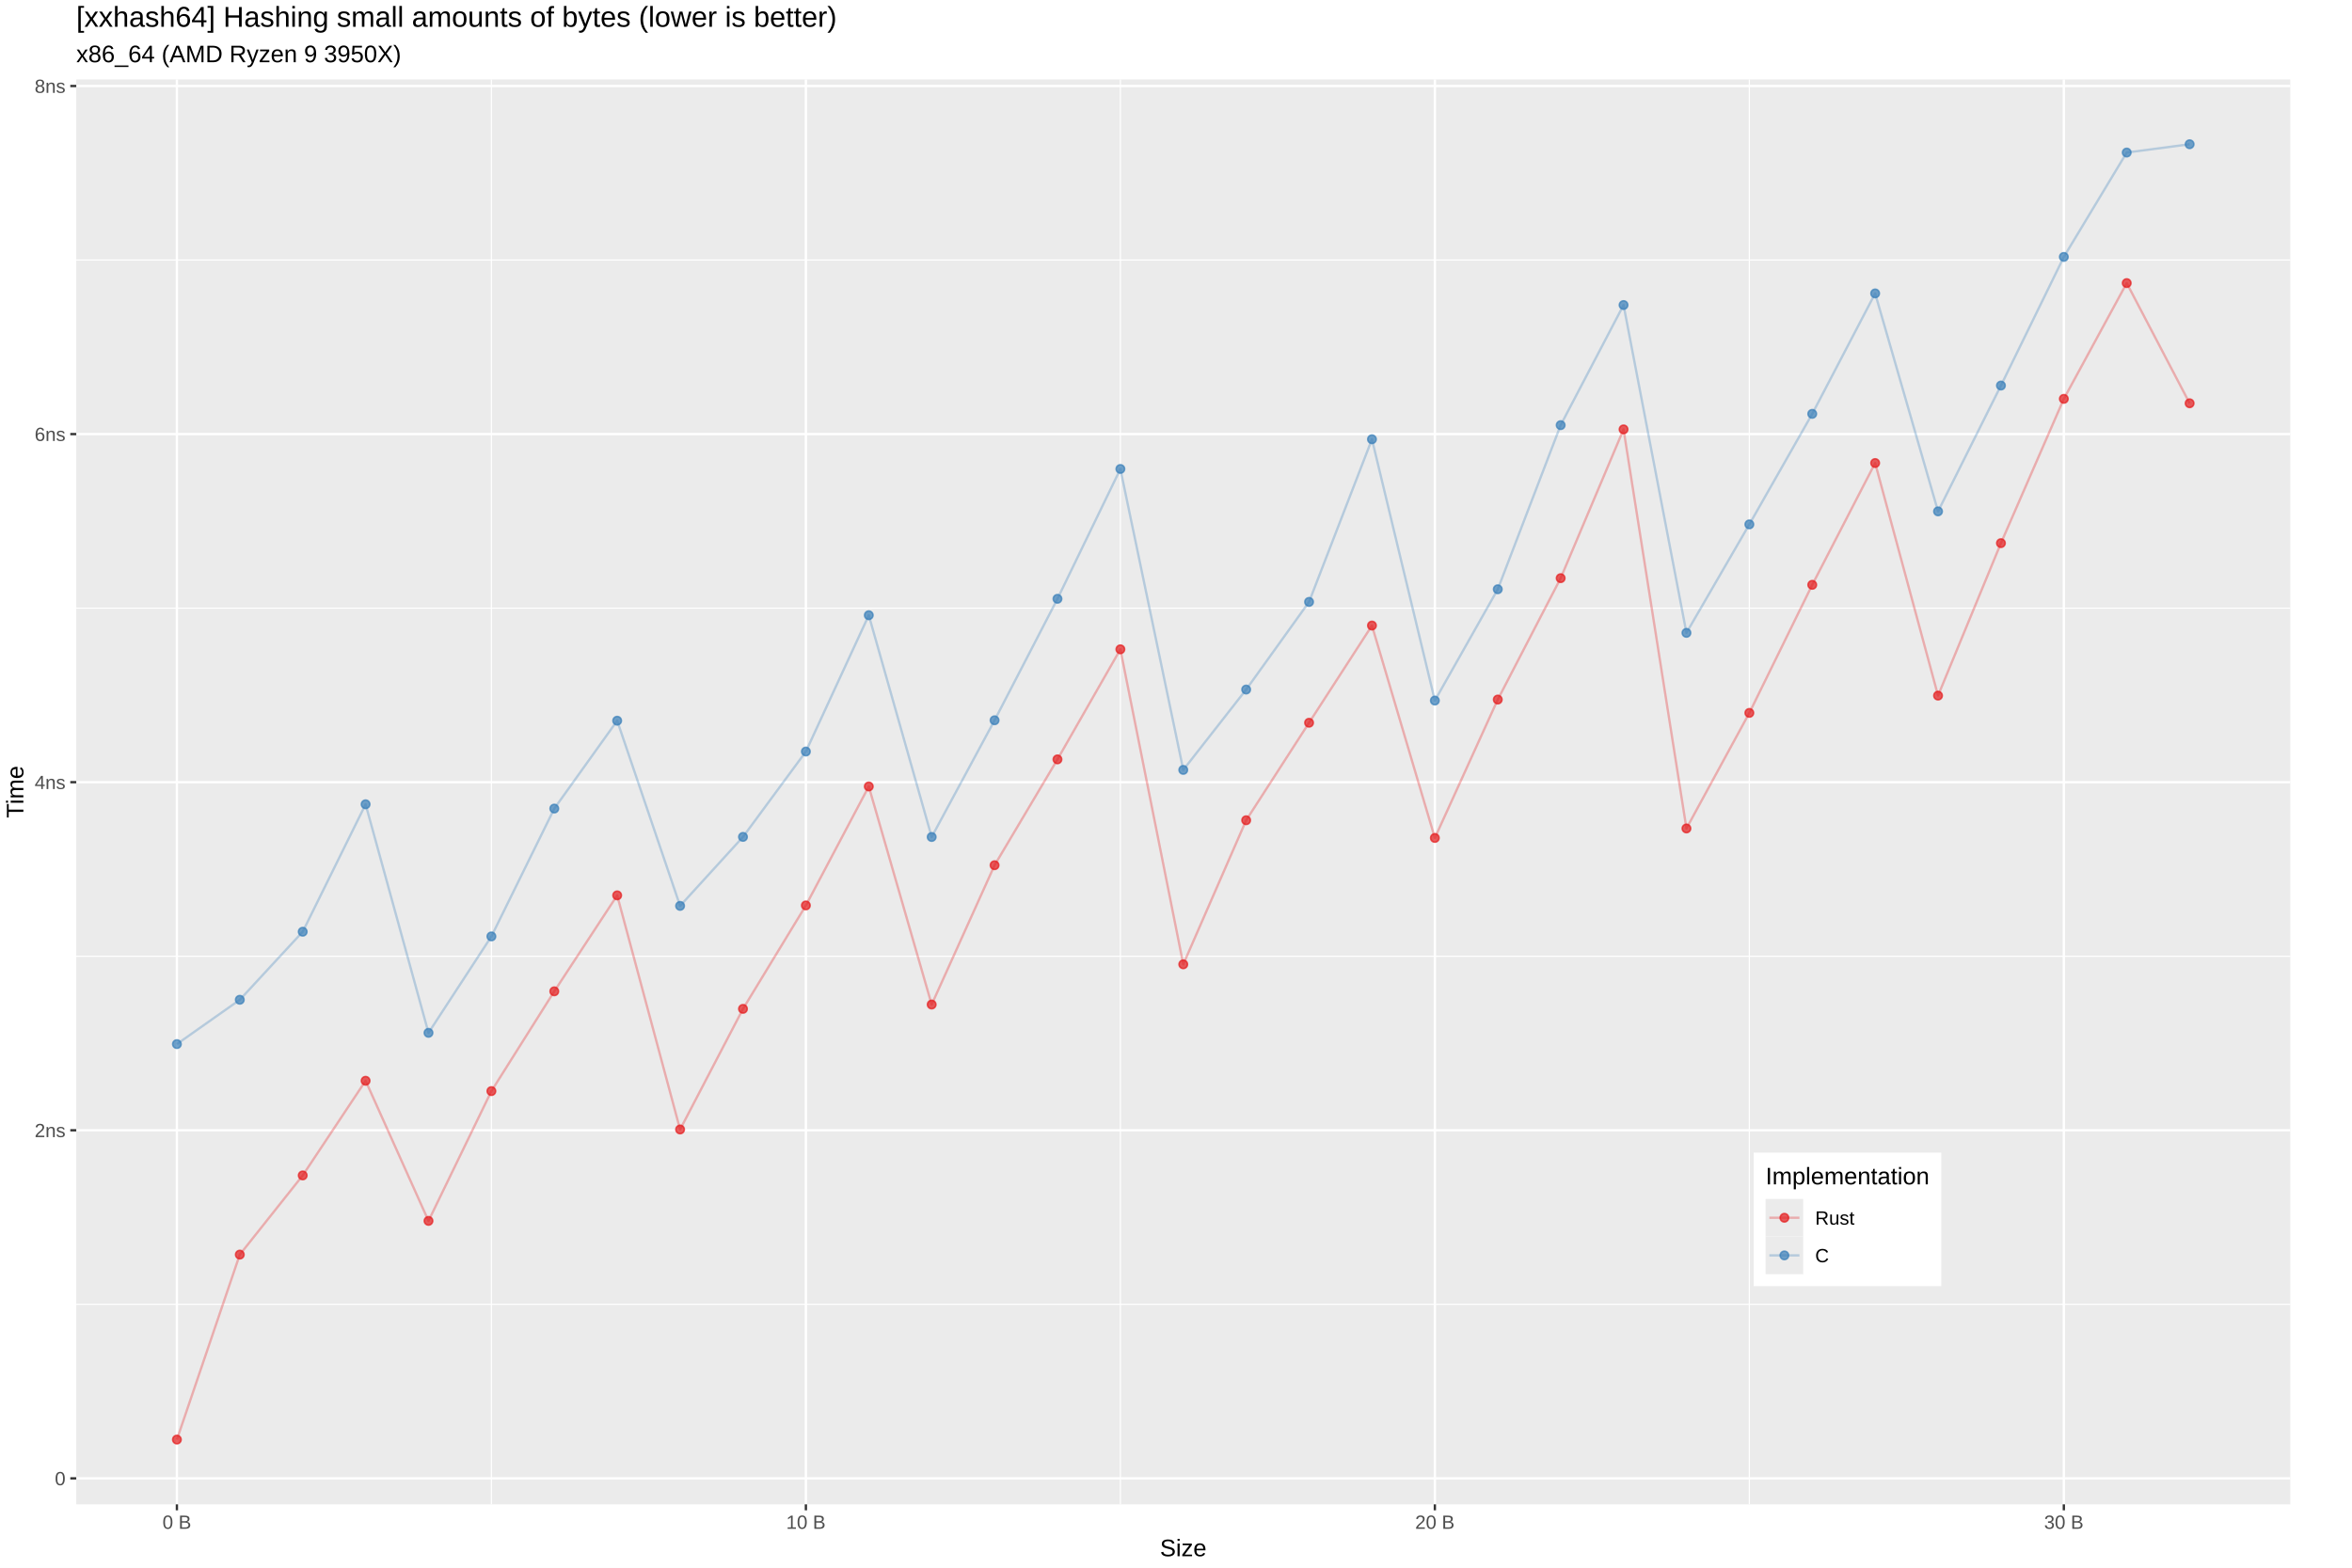
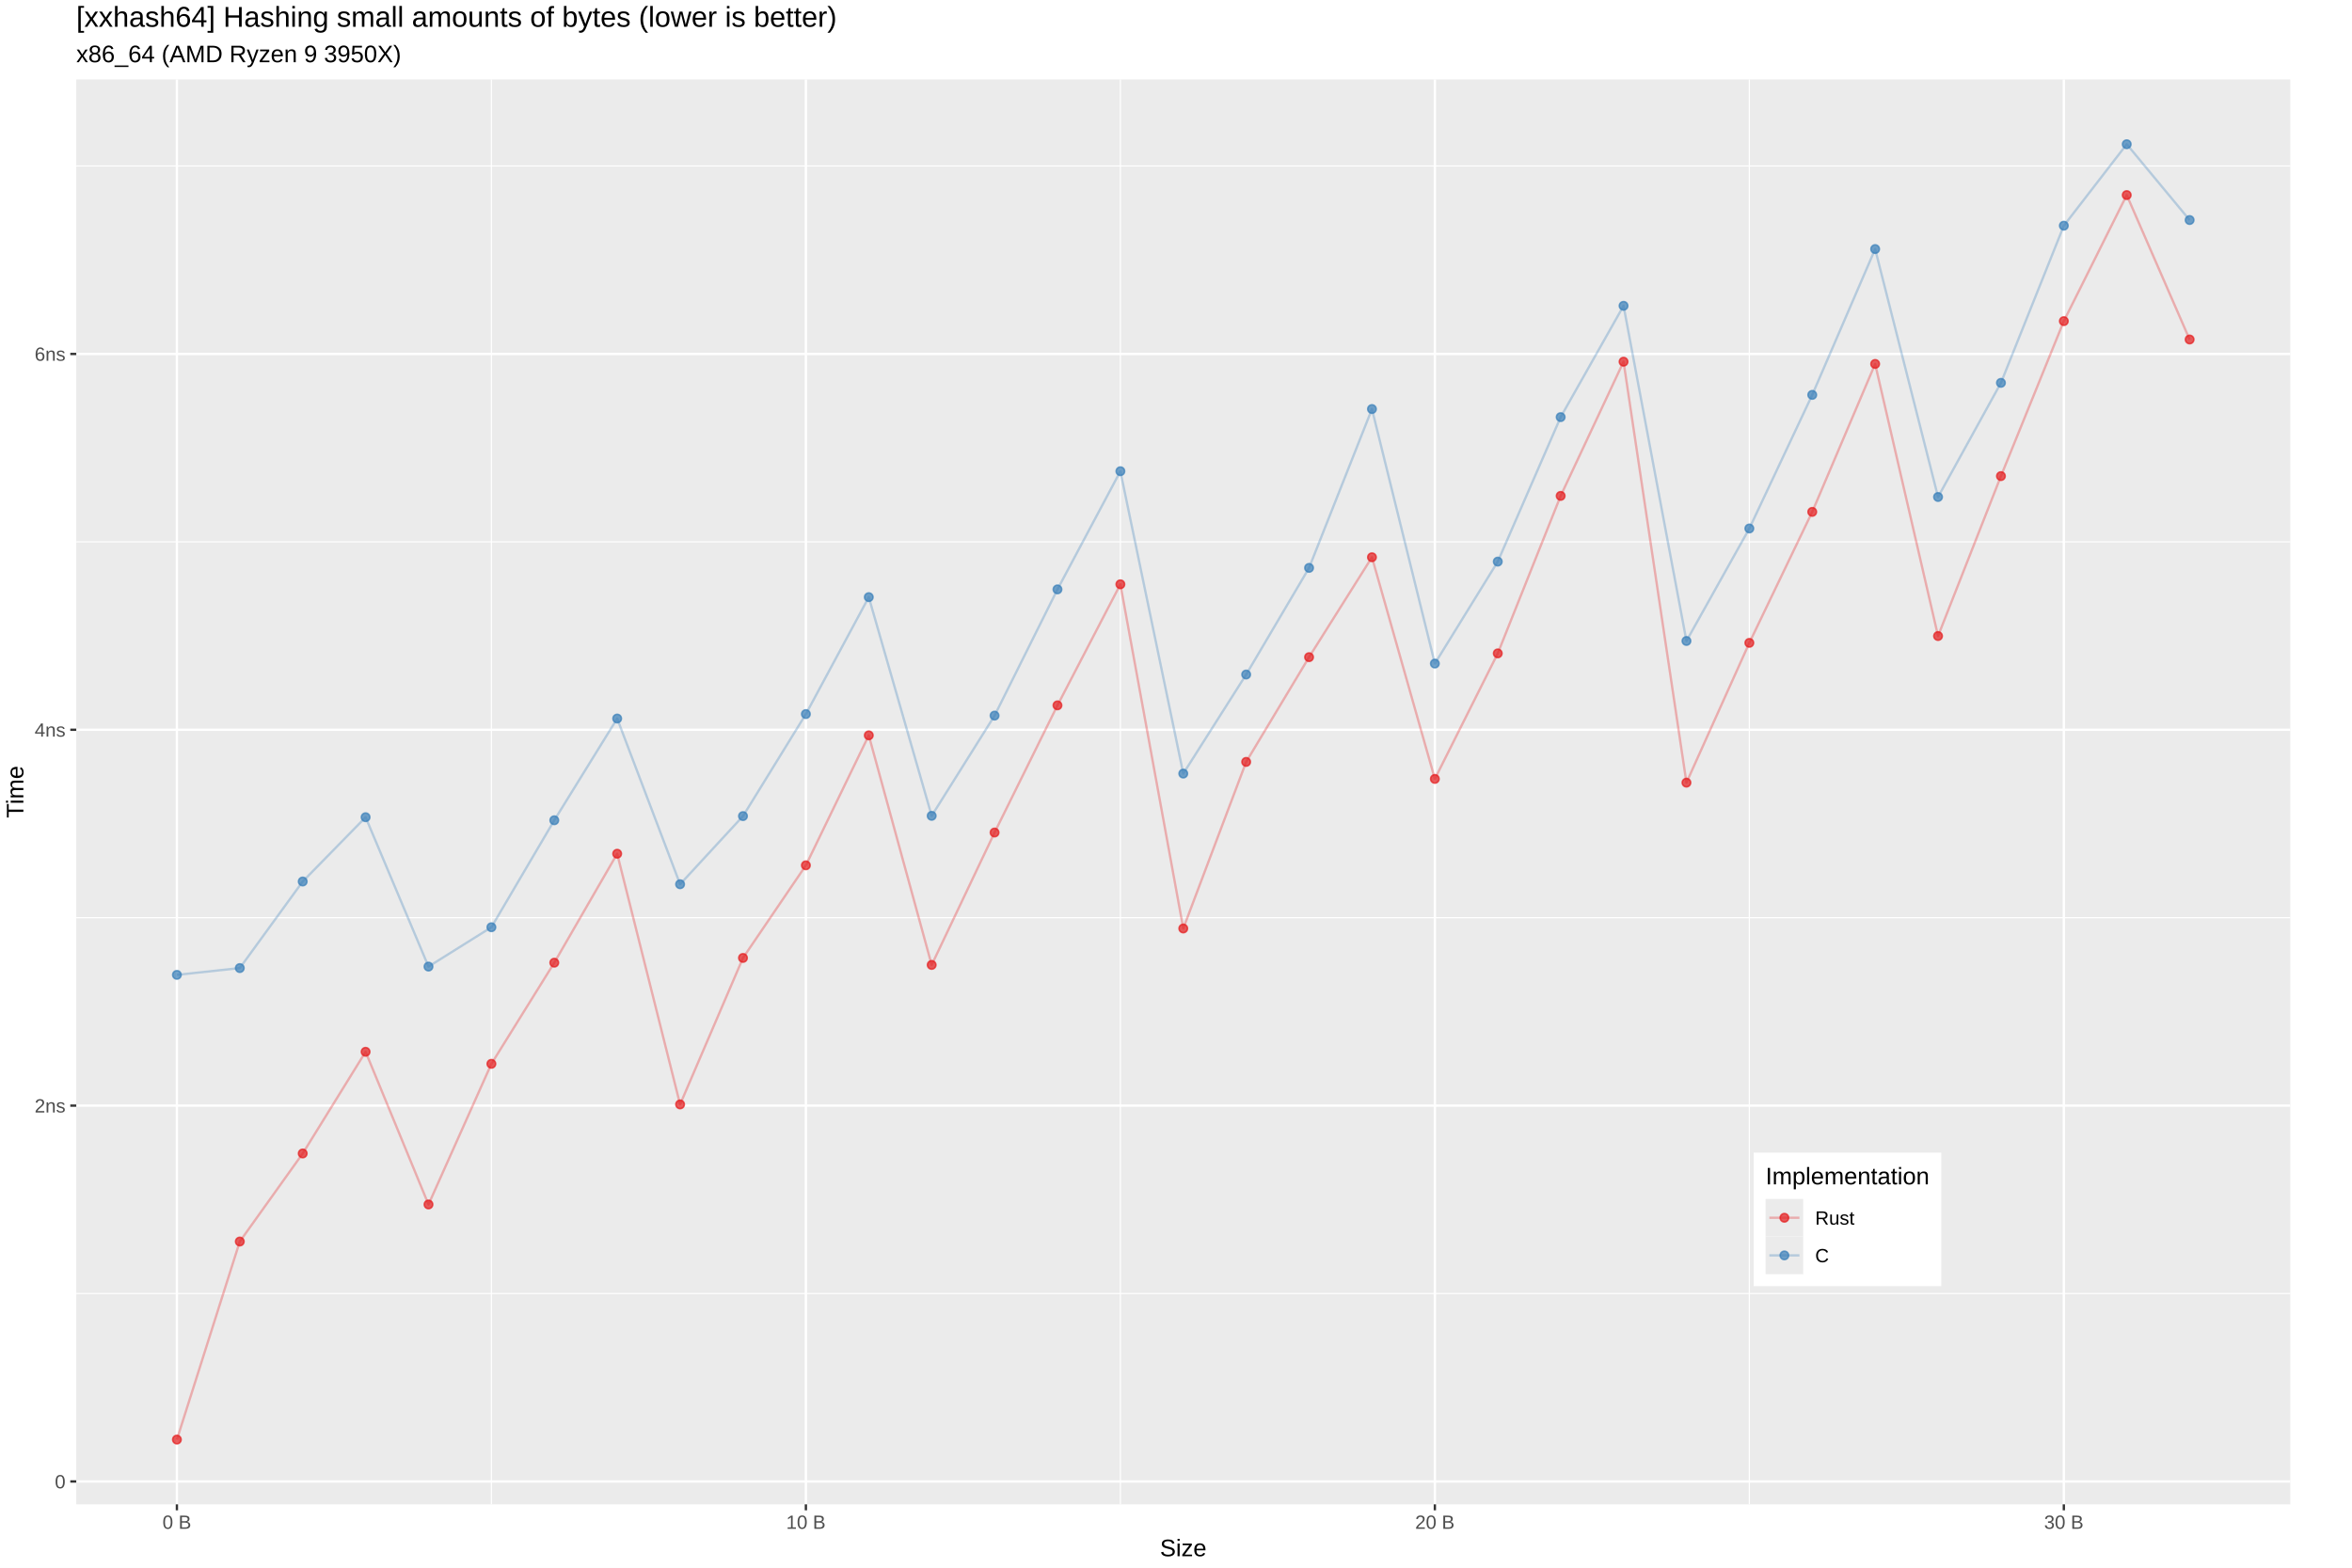
<svg xmlns="http://www.w3.org/2000/svg" width="1440" height="960" class="svglite" viewBox="0 0 1080 720">
  <defs>
    <style>
      .svglite line,.svglite polyline,.svglite polygon,.svglite path,.svglite circle{fill:none;stroke:#000000;stroke-linecap:round;stroke-linejoin:round;stroke-miterlimit:10.00}.svglite text{white-space:pre}
    </style>
  </defs>
  <rect width="100%" height="100%" style="stroke-linecap:round;stroke-linejoin:round;stroke-miterlimit:10.00;stroke:none;fill:#FFFFFF" />
  <defs>
    <clipPath id="cpMC4wMHwxMDgwLjAwfDAuMDB8NzIwLjAw">
      <path d="M0 0h1080v720H0z" />
    </clipPath>
  </defs>
  <g clip-path="url(#cpMC4wMHwxMDgwLjAwfDAuMDB8NzIwLjAw)">
    <path d="M0 0h1080v720H0z" style="stroke-width:1.07;stroke:#FFFFFF;fill:#FFFFFF" />
  </g>
  <defs>
    <clipPath id="cpMzUuMDJ8MTA1MS42NXwzNi41MHw2OTAuOTE=">
      <path d="M35.02 36.5h1016.63v654.42H35.02z" />
    </clipPath>
  </defs>
  <g clip-path="url(#cpMzUuMDJ8MTA1MS42NXwzNi41MHw2OTAuOTE=)">
    <path d="M35.02 36.5h1016.63v654.42H35.02z" style="stroke-width:1.07;stroke:none;fill:#EBEBEB" />
-     <path d="M35.02 599.04h1016.63M35.02 439.18h1016.63M35.02 279.31h1016.63M35.02 119.44h1016.63M225.64 690.91V36.5m288.82 654.41V36.5m288.81 654.41V36.5" style="stroke-width:0.53;stroke:#FFFFFF;stroke-linecap:butt" />
-     <path d="M35.02 678.98h1016.63M35.02 519.11h1016.63M35.02 359.24h1016.63M35.02 199.37h1016.63M35.02 39.5h1016.63M81.23 690.91V36.5m288.82 654.41V36.5m288.81 654.41V36.5m288.82 654.41V36.5" style="stroke-width:1.07;stroke:#FFFFFF;stroke-linecap:butt" />
-     <circle cx="81.23" cy="479.53" r="1.95" style="stroke-width:0.71;stroke:#377EB8;stroke-opacity:0.70;fill:#377EB8;fill-opacity:0.70" />
+     <path d="M35.02 594.09h1016.63M35.02 421.47h1016.63M35.02 248.86h1016.63M35.02 76.24h1016.63M225.64 690.91V36.5m288.82 654.41V36.5m288.81 654.41V36.5" style="stroke-width:0.53;stroke:#FFFFFF;stroke-linecap:butt" />
+     <path d="M35.02 680.4h1016.63M35.02 507.78h1016.63M35.02 335.16h1016.63M35.02 162.55h1016.63M81.23 690.91V36.5m288.82 654.41V36.5m288.81 654.41V36.5m288.82 654.41V36.5" style="stroke-width:1.07;stroke:#FFFFFF;stroke-linecap:butt" />
+     <circle cx="81.23" cy="447.73" r="1.95" style="stroke-width:0.71;stroke:#377EB8;stroke-opacity:0.70;fill:#377EB8;fill-opacity:0.70" />
    <circle cx="81.23" cy="661.16" r="1.95" style="stroke-width:0.71;stroke:#E41A1C;stroke-opacity:0.70;fill:#E41A1C;fill-opacity:0.70" />
-     <circle cx="110.11" cy="459.17" r="1.95" style="stroke-width:0.71;stroke:#377EB8;stroke-opacity:0.70;fill:#377EB8;fill-opacity:0.70" />
-     <circle cx="110.11" cy="576.21" r="1.95" style="stroke-width:0.71;stroke:#E41A1C;stroke-opacity:0.70;fill:#E41A1C;fill-opacity:0.70" />
-     <circle cx="139" cy="427.92" r="1.95" style="stroke-width:0.71;stroke:#377EB8;stroke-opacity:0.70;fill:#377EB8;fill-opacity:0.70" />
-     <circle cx="139" cy="539.84" r="1.95" style="stroke-width:0.71;stroke:#E41A1C;stroke-opacity:0.70;fill:#E41A1C;fill-opacity:0.70" />
-     <circle cx="167.88" cy="369.39" r="1.95" style="stroke-width:0.71;stroke:#377EB8;stroke-opacity:0.70;fill:#377EB8;fill-opacity:0.70" />
-     <circle cx="167.88" cy="496.37" r="1.95" style="stroke-width:0.71;stroke:#E41A1C;stroke-opacity:0.70;fill:#E41A1C;fill-opacity:0.70" />
-     <circle cx="196.76" cy="474.35" r="1.95" style="stroke-width:0.71;stroke:#377EB8;stroke-opacity:0.70;fill:#377EB8;fill-opacity:0.70" />
-     <circle cx="196.76" cy="560.72" r="1.95" style="stroke-width:0.71;stroke:#E41A1C;stroke-opacity:0.70;fill:#E41A1C;fill-opacity:0.70" />
-     <circle cx="225.64" cy="430.07" r="1.95" style="stroke-width:0.71;stroke:#377EB8;stroke-opacity:0.70;fill:#377EB8;fill-opacity:0.70" />
-     <circle cx="225.64" cy="501.12" r="1.95" style="stroke-width:0.71;stroke:#E41A1C;stroke-opacity:0.70;fill:#E41A1C;fill-opacity:0.70" />
-     <circle cx="254.52" cy="371.36" r="1.95" style="stroke-width:0.71;stroke:#377EB8;stroke-opacity:0.70;fill:#377EB8;fill-opacity:0.70" />
-     <circle cx="254.52" cy="455.29" r="1.95" style="stroke-width:0.71;stroke:#E41A1C;stroke-opacity:0.70;fill:#E41A1C;fill-opacity:0.70" />
-     <circle cx="283.4" cy="331" r="1.95" style="stroke-width:0.71;stroke:#377EB8;stroke-opacity:0.70;fill:#377EB8;fill-opacity:0.70" />
-     <circle cx="283.4" cy="411.22" r="1.95" style="stroke-width:0.71;stroke:#E41A1C;stroke-opacity:0.70;fill:#E41A1C;fill-opacity:0.70" />
-     <circle cx="312.29" cy="416.05" r="1.95" style="stroke-width:0.71;stroke:#377EB8;stroke-opacity:0.70;fill:#377EB8;fill-opacity:0.70" />
-     <circle cx="312.29" cy="518.74" r="1.95" style="stroke-width:0.71;stroke:#E41A1C;stroke-opacity:0.70;fill:#E41A1C;fill-opacity:0.70" />
-     <circle cx="341.17" cy="384.37" r="1.95" style="stroke-width:0.71;stroke:#377EB8;stroke-opacity:0.70;fill:#377EB8;fill-opacity:0.70" />
-     <circle cx="341.17" cy="463.35" r="1.95" style="stroke-width:0.71;stroke:#E41A1C;stroke-opacity:0.70;fill:#E41A1C;fill-opacity:0.70" />
-     <circle cx="370.05" cy="345.16" r="1.95" style="stroke-width:0.71;stroke:#377EB8;stroke-opacity:0.70;fill:#377EB8;fill-opacity:0.70" />
-     <circle cx="370.05" cy="415.84" r="1.95" style="stroke-width:0.71;stroke:#E41A1C;stroke-opacity:0.70;fill:#E41A1C;fill-opacity:0.70" />
-     <circle cx="398.93" cy="282.56" r="1.95" style="stroke-width:0.71;stroke:#377EB8;stroke-opacity:0.70;fill:#377EB8;fill-opacity:0.70" />
-     <circle cx="398.93" cy="361.2" r="1.95" style="stroke-width:0.71;stroke:#E41A1C;stroke-opacity:0.70;fill:#E41A1C;fill-opacity:0.70" />
-     <circle cx="427.81" cy="384.41" r="1.95" style="stroke-width:0.71;stroke:#377EB8;stroke-opacity:0.70;fill:#377EB8;fill-opacity:0.70" />
-     <circle cx="427.81" cy="461.36" r="1.95" style="stroke-width:0.71;stroke:#E41A1C;stroke-opacity:0.70;fill:#E41A1C;fill-opacity:0.70" />
-     <circle cx="456.69" cy="330.81" r="1.95" style="stroke-width:0.71;stroke:#377EB8;stroke-opacity:0.70;fill:#377EB8;fill-opacity:0.70" />
-     <circle cx="456.69" cy="397.38" r="1.95" style="stroke-width:0.71;stroke:#E41A1C;stroke-opacity:0.70;fill:#E41A1C;fill-opacity:0.70" />
-     <circle cx="485.57" cy="275.02" r="1.95" style="stroke-width:0.71;stroke:#377EB8;stroke-opacity:0.70;fill:#377EB8;fill-opacity:0.70" />
-     <circle cx="485.57" cy="348.76" r="1.95" style="stroke-width:0.71;stroke:#E41A1C;stroke-opacity:0.70;fill:#E41A1C;fill-opacity:0.70" />
-     <circle cx="514.46" cy="215.38" r="1.95" style="stroke-width:0.71;stroke:#377EB8;stroke-opacity:0.70;fill:#377EB8;fill-opacity:0.70" />
-     <circle cx="514.46" cy="298.21" r="1.95" style="stroke-width:0.71;stroke:#E41A1C;stroke-opacity:0.70;fill:#E41A1C;fill-opacity:0.70" />
-     <circle cx="543.34" cy="353.6" r="1.95" style="stroke-width:0.71;stroke:#377EB8;stroke-opacity:0.70;fill:#377EB8;fill-opacity:0.70" />
-     <circle cx="543.34" cy="442.89" r="1.95" style="stroke-width:0.71;stroke:#E41A1C;stroke-opacity:0.70;fill:#E41A1C;fill-opacity:0.70" />
-     <circle cx="572.22" cy="316.69" r="1.95" style="stroke-width:0.71;stroke:#377EB8;stroke-opacity:0.70;fill:#377EB8;fill-opacity:0.70" />
-     <circle cx="572.22" cy="376.72" r="1.95" style="stroke-width:0.71;stroke:#E41A1C;stroke-opacity:0.70;fill:#E41A1C;fill-opacity:0.70" />
-     <circle cx="601.1" cy="276.44" r="1.95" style="stroke-width:0.71;stroke:#377EB8;stroke-opacity:0.70;fill:#377EB8;fill-opacity:0.70" />
-     <circle cx="601.1" cy="331.94" r="1.95" style="stroke-width:0.71;stroke:#E41A1C;stroke-opacity:0.70;fill:#E41A1C;fill-opacity:0.70" />
-     <circle cx="629.98" cy="201.74" r="1.95" style="stroke-width:0.71;stroke:#377EB8;stroke-opacity:0.70;fill:#377EB8;fill-opacity:0.70" />
-     <circle cx="629.98" cy="287.3" r="1.95" style="stroke-width:0.71;stroke:#E41A1C;stroke-opacity:0.70;fill:#E41A1C;fill-opacity:0.70" />
-     <circle cx="658.86" cy="321.75" r="1.95" style="stroke-width:0.71;stroke:#377EB8;stroke-opacity:0.70;fill:#377EB8;fill-opacity:0.70" />
-     <circle cx="658.86" cy="384.85" r="1.95" style="stroke-width:0.71;stroke:#E41A1C;stroke-opacity:0.70;fill:#E41A1C;fill-opacity:0.70" />
-     <circle cx="687.75" cy="270.63" r="1.95" style="stroke-width:0.71;stroke:#377EB8;stroke-opacity:0.70;fill:#377EB8;fill-opacity:0.70" />
-     <circle cx="687.75" cy="321.29" r="1.95" style="stroke-width:0.71;stroke:#E41A1C;stroke-opacity:0.70;fill:#E41A1C;fill-opacity:0.70" />
-     <circle cx="716.63" cy="195.26" r="1.95" style="stroke-width:0.71;stroke:#377EB8;stroke-opacity:0.70;fill:#377EB8;fill-opacity:0.70" />
-     <circle cx="716.63" cy="265.54" r="1.95" style="stroke-width:0.71;stroke:#E41A1C;stroke-opacity:0.70;fill:#E41A1C;fill-opacity:0.70" />
-     <circle cx="745.51" cy="140.09" r="1.95" style="stroke-width:0.71;stroke:#377EB8;stroke-opacity:0.70;fill:#377EB8;fill-opacity:0.70" />
-     <circle cx="745.51" cy="197.2" r="1.95" style="stroke-width:0.71;stroke:#E41A1C;stroke-opacity:0.70;fill:#E41A1C;fill-opacity:0.70" />
-     <circle cx="774.39" cy="290.66" r="1.95" style="stroke-width:0.71;stroke:#377EB8;stroke-opacity:0.70;fill:#377EB8;fill-opacity:0.70" />
-     <circle cx="774.39" cy="380.49" r="1.95" style="stroke-width:0.71;stroke:#E41A1C;stroke-opacity:0.70;fill:#E41A1C;fill-opacity:0.70" />
-     <circle cx="803.27" cy="240.83" r="1.95" style="stroke-width:0.71;stroke:#377EB8;stroke-opacity:0.70;fill:#377EB8;fill-opacity:0.70" />
-     <circle cx="803.27" cy="327.42" r="1.95" style="stroke-width:0.71;stroke:#E41A1C;stroke-opacity:0.70;fill:#E41A1C;fill-opacity:0.70" />
-     <circle cx="832.15" cy="190.07" r="1.95" style="stroke-width:0.71;stroke:#377EB8;stroke-opacity:0.70;fill:#377EB8;fill-opacity:0.70" />
-     <circle cx="832.15" cy="268.6" r="1.95" style="stroke-width:0.71;stroke:#E41A1C;stroke-opacity:0.70;fill:#E41A1C;fill-opacity:0.70" />
-     <circle cx="861.04" cy="134.76" r="1.95" style="stroke-width:0.71;stroke:#377EB8;stroke-opacity:0.70;fill:#377EB8;fill-opacity:0.70" />
-     <circle cx="861.04" cy="212.66" r="1.95" style="stroke-width:0.71;stroke:#E41A1C;stroke-opacity:0.70;fill:#E41A1C;fill-opacity:0.70" />
-     <circle cx="889.92" cy="234.86" r="1.95" style="stroke-width:0.71;stroke:#377EB8;stroke-opacity:0.70;fill:#377EB8;fill-opacity:0.70" />
-     <circle cx="889.92" cy="319.48" r="1.95" style="stroke-width:0.71;stroke:#E41A1C;stroke-opacity:0.70;fill:#E41A1C;fill-opacity:0.70" />
-     <circle cx="918.8" cy="177.07" r="1.95" style="stroke-width:0.71;stroke:#377EB8;stroke-opacity:0.70;fill:#377EB8;fill-opacity:0.70" />
-     <circle cx="918.8" cy="249.45" r="1.95" style="stroke-width:0.71;stroke:#E41A1C;stroke-opacity:0.70;fill:#E41A1C;fill-opacity:0.70" />
-     <circle cx="947.68" cy="117.99" r="1.95" style="stroke-width:0.71;stroke:#377EB8;stroke-opacity:0.70;fill:#377EB8;fill-opacity:0.70" />
-     <circle cx="947.68" cy="183.18" r="1.95" style="stroke-width:0.71;stroke:#E41A1C;stroke-opacity:0.70;fill:#E41A1C;fill-opacity:0.70" />
-     <circle cx="976.56" cy="70.06" r="1.95" style="stroke-width:0.71;stroke:#377EB8;stroke-opacity:0.70;fill:#377EB8;fill-opacity:0.70" />
-     <circle cx="976.56" cy="130.02" r="1.95" style="stroke-width:0.71;stroke:#E41A1C;stroke-opacity:0.70;fill:#E41A1C;fill-opacity:0.70" />
-     <circle cx="1005.44" cy="66.24" r="1.95" style="stroke-width:0.71;stroke:#377EB8;stroke-opacity:0.70;fill:#377EB8;fill-opacity:0.70" />
-     <circle cx="1005.44" cy="185.22" r="1.95" style="stroke-width:0.71;stroke:#E41A1C;stroke-opacity:0.70;fill:#E41A1C;fill-opacity:0.70" />
-     <path d="m81.23 661.16 28.88-84.95L139 539.84l28.88-43.47 28.88 64.35 28.88-59.6 28.88-45.83 28.88-44.07 28.89 107.52 28.88-55.39 28.88-47.51 28.88-54.64 28.88 100.16 28.88-63.98 28.88-48.62 28.89-50.55 28.88 144.68 28.88-66.17 28.88-44.78 28.88-44.64 28.88 97.55 28.89-63.56 28.88-55.75 28.88-68.34 28.88 183.29 28.88-53.07 28.88-58.82 28.89-55.94 28.88 106.82 28.88-70.03 28.88-66.27 28.88-53.16 28.88 55.2" style="stroke-width:1.07;stroke:#E41A1C;stroke-opacity:0.30;stroke-linecap:butt" />
-     <path d="m81.23 479.53 28.88-20.36L139 427.92l28.88-58.53 28.88 104.96 28.88-44.28 28.88-58.71L283.4 331l28.89 85.05 28.88-31.68 28.88-39.21 28.88-62.6 28.88 101.85 28.88-53.6 28.88-55.79 28.89-59.64 28.88 138.22 28.88-36.91 28.88-40.25 28.88-74.7 28.88 120.01 28.89-51.12 28.88-75.37 28.88-55.17 28.88 150.57 28.88-49.83 28.88-50.76 28.89-55.31 28.88 100.1 28.88-57.79 28.88-59.08 28.88-47.93 28.88-3.82" style="stroke-width:1.07;stroke:#377EB8;stroke-opacity:0.30;stroke-linecap:butt" />
+     <circle cx="110.11" cy="444.61" r="1.95" style="stroke-width:0.71;stroke:#377EB8;stroke-opacity:0.70;fill:#377EB8;fill-opacity:0.70" />
+     <circle cx="110.11" cy="570.2" r="1.95" style="stroke-width:0.71;stroke:#E41A1C;stroke-opacity:0.70;fill:#E41A1C;fill-opacity:0.70" />
+     <circle cx="139" cy="404.85" r="1.95" style="stroke-width:0.71;stroke:#377EB8;stroke-opacity:0.70;fill:#377EB8;fill-opacity:0.70" />
+     <circle cx="139" cy="529.76" r="1.95" style="stroke-width:0.71;stroke:#E41A1C;stroke-opacity:0.70;fill:#E41A1C;fill-opacity:0.70" />
+     <circle cx="167.88" cy="375.33" r="1.95" style="stroke-width:0.71;stroke:#377EB8;stroke-opacity:0.70;fill:#377EB8;fill-opacity:0.70" />
+     <circle cx="167.88" cy="483.06" r="1.95" style="stroke-width:0.71;stroke:#E41A1C;stroke-opacity:0.70;fill:#E41A1C;fill-opacity:0.70" />
+     <circle cx="196.76" cy="443.93" r="1.95" style="stroke-width:0.71;stroke:#377EB8;stroke-opacity:0.70;fill:#377EB8;fill-opacity:0.70" />
+     <circle cx="196.76" cy="553.18" r="1.95" style="stroke-width:0.71;stroke:#E41A1C;stroke-opacity:0.70;fill:#E41A1C;fill-opacity:0.70" />
+     <circle cx="225.64" cy="425.86" r="1.95" style="stroke-width:0.71;stroke:#377EB8;stroke-opacity:0.70;fill:#377EB8;fill-opacity:0.70" />
+     <circle cx="225.64" cy="488.59" r="1.95" style="stroke-width:0.71;stroke:#E41A1C;stroke-opacity:0.70;fill:#E41A1C;fill-opacity:0.70" />
+     <circle cx="254.52" cy="376.73" r="1.95" style="stroke-width:0.71;stroke:#377EB8;stroke-opacity:0.70;fill:#377EB8;fill-opacity:0.70" />
+     <circle cx="254.52" cy="442.14" r="1.95" style="stroke-width:0.71;stroke:#E41A1C;stroke-opacity:0.70;fill:#E41A1C;fill-opacity:0.70" />
+     <circle cx="283.4" cy="330.01" r="1.95" style="stroke-width:0.71;stroke:#377EB8;stroke-opacity:0.70;fill:#377EB8;fill-opacity:0.70" />
+     <circle cx="283.4" cy="392.1" r="1.95" style="stroke-width:0.71;stroke:#E41A1C;stroke-opacity:0.70;fill:#E41A1C;fill-opacity:0.70" />
+     <circle cx="312.29" cy="406.11" r="1.95" style="stroke-width:0.71;stroke:#377EB8;stroke-opacity:0.70;fill:#377EB8;fill-opacity:0.70" />
+     <circle cx="312.29" cy="507.23" r="1.95" style="stroke-width:0.71;stroke:#E41A1C;stroke-opacity:0.70;fill:#E41A1C;fill-opacity:0.70" />
+     <circle cx="341.17" cy="374.81" r="1.95" style="stroke-width:0.71;stroke:#377EB8;stroke-opacity:0.70;fill:#377EB8;fill-opacity:0.70" />
+     <circle cx="341.17" cy="439.95" r="1.95" style="stroke-width:0.71;stroke:#E41A1C;stroke-opacity:0.70;fill:#E41A1C;fill-opacity:0.70" />
+     <circle cx="370.05" cy="327.95" r="1.95" style="stroke-width:0.71;stroke:#377EB8;stroke-opacity:0.70;fill:#377EB8;fill-opacity:0.70" />
+     <circle cx="370.05" cy="397.42" r="1.95" style="stroke-width:0.71;stroke:#E41A1C;stroke-opacity:0.70;fill:#E41A1C;fill-opacity:0.70" />
+     <circle cx="398.93" cy="274.26" r="1.95" style="stroke-width:0.71;stroke:#377EB8;stroke-opacity:0.70;fill:#377EB8;fill-opacity:0.70" />
+     <circle cx="398.93" cy="337.73" r="1.95" style="stroke-width:0.71;stroke:#E41A1C;stroke-opacity:0.70;fill:#E41A1C;fill-opacity:0.70" />
+     <circle cx="427.81" cy="374.69" r="1.95" style="stroke-width:0.71;stroke:#377EB8;stroke-opacity:0.70;fill:#377EB8;fill-opacity:0.70" />
+     <circle cx="427.81" cy="443.17" r="1.95" style="stroke-width:0.71;stroke:#E41A1C;stroke-opacity:0.70;fill:#E41A1C;fill-opacity:0.70" />
+     <circle cx="456.69" cy="328.66" r="1.95" style="stroke-width:0.71;stroke:#377EB8;stroke-opacity:0.70;fill:#377EB8;fill-opacity:0.70" />
+     <circle cx="456.69" cy="382.36" r="1.95" style="stroke-width:0.71;stroke:#E41A1C;stroke-opacity:0.70;fill:#E41A1C;fill-opacity:0.70" />
+     <circle cx="485.57" cy="270.69" r="1.95" style="stroke-width:0.71;stroke:#377EB8;stroke-opacity:0.70;fill:#377EB8;fill-opacity:0.70" />
+     <circle cx="485.57" cy="323.95" r="1.95" style="stroke-width:0.71;stroke:#E41A1C;stroke-opacity:0.70;fill:#E41A1C;fill-opacity:0.70" />
+     <circle cx="514.46" cy="216.42" r="1.95" style="stroke-width:0.71;stroke:#377EB8;stroke-opacity:0.70;fill:#377EB8;fill-opacity:0.70" />
+     <circle cx="514.46" cy="268.35" r="1.95" style="stroke-width:0.71;stroke:#E41A1C;stroke-opacity:0.70;fill:#E41A1C;fill-opacity:0.70" />
+     <circle cx="543.34" cy="355.29" r="1.95" style="stroke-width:0.71;stroke:#377EB8;stroke-opacity:0.70;fill:#377EB8;fill-opacity:0.70" />
+     <circle cx="543.34" cy="426.43" r="1.95" style="stroke-width:0.71;stroke:#E41A1C;stroke-opacity:0.70;fill:#E41A1C;fill-opacity:0.70" />
+     <circle cx="572.22" cy="309.79" r="1.95" style="stroke-width:0.71;stroke:#377EB8;stroke-opacity:0.70;fill:#377EB8;fill-opacity:0.70" />
+     <circle cx="572.22" cy="349.92" r="1.95" style="stroke-width:0.71;stroke:#E41A1C;stroke-opacity:0.70;fill:#E41A1C;fill-opacity:0.70" />
+     <circle cx="601.1" cy="260.82" r="1.95" style="stroke-width:0.71;stroke:#377EB8;stroke-opacity:0.70;fill:#377EB8;fill-opacity:0.70" />
+     <circle cx="601.1" cy="301.82" r="1.95" style="stroke-width:0.71;stroke:#E41A1C;stroke-opacity:0.70;fill:#E41A1C;fill-opacity:0.70" />
+     <circle cx="629.98" cy="187.86" r="1.95" style="stroke-width:0.71;stroke:#377EB8;stroke-opacity:0.70;fill:#377EB8;fill-opacity:0.70" />
+     <circle cx="629.98" cy="255.93" r="1.95" style="stroke-width:0.71;stroke:#E41A1C;stroke-opacity:0.70;fill:#E41A1C;fill-opacity:0.70" />
+     <circle cx="658.86" cy="304.76" r="1.95" style="stroke-width:0.71;stroke:#377EB8;stroke-opacity:0.70;fill:#377EB8;fill-opacity:0.70" />
+     <circle cx="658.86" cy="357.73" r="1.95" style="stroke-width:0.71;stroke:#E41A1C;stroke-opacity:0.70;fill:#E41A1C;fill-opacity:0.70" />
+     <circle cx="687.75" cy="257.93" r="1.95" style="stroke-width:0.71;stroke:#377EB8;stroke-opacity:0.70;fill:#377EB8;fill-opacity:0.70" />
+     <circle cx="687.75" cy="300.08" r="1.95" style="stroke-width:0.71;stroke:#E41A1C;stroke-opacity:0.70;fill:#E41A1C;fill-opacity:0.70" />
+     <circle cx="716.63" cy="191.57" r="1.95" style="stroke-width:0.71;stroke:#377EB8;stroke-opacity:0.70;fill:#377EB8;fill-opacity:0.70" />
+     <circle cx="716.63" cy="227.75" r="1.95" style="stroke-width:0.71;stroke:#E41A1C;stroke-opacity:0.70;fill:#E41A1C;fill-opacity:0.70" />
+     <circle cx="745.51" cy="140.45" r="1.95" style="stroke-width:0.71;stroke:#377EB8;stroke-opacity:0.70;fill:#377EB8;fill-opacity:0.70" />
+     <circle cx="745.51" cy="166.12" r="1.95" style="stroke-width:0.71;stroke:#E41A1C;stroke-opacity:0.70;fill:#E41A1C;fill-opacity:0.70" />
+     <circle cx="774.39" cy="294.38" r="1.95" style="stroke-width:0.71;stroke:#377EB8;stroke-opacity:0.70;fill:#377EB8;fill-opacity:0.70" />
+     <circle cx="774.39" cy="359.45" r="1.95" style="stroke-width:0.71;stroke:#E41A1C;stroke-opacity:0.70;fill:#E41A1C;fill-opacity:0.70" />
+     <circle cx="803.27" cy="242.72" r="1.95" style="stroke-width:0.71;stroke:#377EB8;stroke-opacity:0.70;fill:#377EB8;fill-opacity:0.70" />
+     <circle cx="803.27" cy="295.25" r="1.95" style="stroke-width:0.71;stroke:#E41A1C;stroke-opacity:0.70;fill:#E41A1C;fill-opacity:0.70" />
+     <circle cx="832.15" cy="181.36" r="1.95" style="stroke-width:0.71;stroke:#377EB8;stroke-opacity:0.70;fill:#377EB8;fill-opacity:0.70" />
+     <circle cx="832.15" cy="235.09" r="1.95" style="stroke-width:0.71;stroke:#E41A1C;stroke-opacity:0.70;fill:#E41A1C;fill-opacity:0.70" />
+     <circle cx="861.04" cy="114.39" r="1.95" style="stroke-width:0.71;stroke:#377EB8;stroke-opacity:0.70;fill:#377EB8;fill-opacity:0.70" />
+     <circle cx="861.04" cy="167.15" r="1.95" style="stroke-width:0.71;stroke:#E41A1C;stroke-opacity:0.70;fill:#E41A1C;fill-opacity:0.70" />
+     <circle cx="889.92" cy="228.25" r="1.95" style="stroke-width:0.71;stroke:#377EB8;stroke-opacity:0.70;fill:#377EB8;fill-opacity:0.70" />
+     <circle cx="889.92" cy="292.11" r="1.95" style="stroke-width:0.71;stroke:#E41A1C;stroke-opacity:0.70;fill:#E41A1C;fill-opacity:0.70" />
+     <circle cx="918.8" cy="175.83" r="1.95" style="stroke-width:0.71;stroke:#377EB8;stroke-opacity:0.70;fill:#377EB8;fill-opacity:0.70" />
+     <circle cx="918.8" cy="218.66" r="1.95" style="stroke-width:0.71;stroke:#E41A1C;stroke-opacity:0.70;fill:#E41A1C;fill-opacity:0.70" />
+     <circle cx="947.68" cy="103.65" r="1.95" style="stroke-width:0.71;stroke:#377EB8;stroke-opacity:0.70;fill:#377EB8;fill-opacity:0.70" />
+     <circle cx="947.68" cy="147.48" r="1.95" style="stroke-width:0.71;stroke:#E41A1C;stroke-opacity:0.70;fill:#E41A1C;fill-opacity:0.70" />
+     <circle cx="976.56" cy="66.24" r="1.95" style="stroke-width:0.71;stroke:#377EB8;stroke-opacity:0.70;fill:#377EB8;fill-opacity:0.70" />
+     <circle cx="976.56" cy="89.59" r="1.95" style="stroke-width:0.71;stroke:#E41A1C;stroke-opacity:0.70;fill:#E41A1C;fill-opacity:0.70" />
+     <circle cx="1005.44" cy="101.06" r="1.95" style="stroke-width:0.71;stroke:#377EB8;stroke-opacity:0.70;fill:#377EB8;fill-opacity:0.70" />
+     <circle cx="1005.44" cy="155.92" r="1.95" style="stroke-width:0.71;stroke:#E41A1C;stroke-opacity:0.70;fill:#E41A1C;fill-opacity:0.70" />
+     <path d="m81.23 661.16 28.88-90.96L139 529.76l28.88-46.7 28.88 70.12 28.88-64.59 28.88-46.45 28.88-50.04 28.89 115.13 28.88-67.28 28.88-42.53 28.88-59.69 28.88 105.44 28.88-60.81 28.88-58.41 28.89-55.6 28.88 158.08 28.88-76.51 28.88-48.1 28.88-45.89 28.88 101.8 28.89-57.65 28.88-72.33 28.88-61.63 28.88 193.33 28.88-64.2 28.88-60.16 28.89-67.94 28.88 124.96 28.88-73.45 28.88-71.18 28.88-57.89 28.88 66.33" style="stroke-width:1.07;stroke:#E41A1C;stroke-opacity:0.30;stroke-linecap:butt" />
+     <path d="m81.23 447.73 28.88-3.12L139 404.85l28.88-29.52 28.88 68.6 28.88-18.07 28.88-49.13 28.88-46.72 28.89 76.1 28.88-31.3 28.88-46.86 28.88-53.69 28.88 100.43 28.88-46.03 28.88-57.97 28.89-54.27 28.88 138.87 28.88-45.5 28.88-48.97 28.88-72.96 28.88 116.9 28.89-46.83 28.88-66.36 28.88-51.12 28.88 153.93 28.88-51.66 28.88-61.36 28.89-66.97 28.88 113.86 28.88-52.42 28.88-72.18 28.88-37.41 28.88 34.82" style="stroke-width:1.07;stroke:#377EB8;stroke-opacity:0.30;stroke-linecap:butt" />
  </g>
  <g clip-path="url(#cpMC4wMHwxMDgwLjAwfDAuMDB8NzIwLjAw)">
-     <text x="30.09" y="682.13" lengthAdjust="spacingAndGlyphs" style="font-size:8.80px;fill:#4D4D4D;font-family:&quot;Arial&quot;" text-anchor="end" textLength="4.9">0</text>
-     <text x="30.09" y="522.26" lengthAdjust="spacingAndGlyphs" style="font-size:8.80px;fill:#4D4D4D;font-family:&quot;Arial&quot;" text-anchor="end" textLength="14.19">2ns</text>
-     <text x="30.09" y="362.39" lengthAdjust="spacingAndGlyphs" style="font-size:8.80px;fill:#4D4D4D;font-family:&quot;Arial&quot;" text-anchor="end" textLength="14.19">4ns</text>
-     <text x="30.09" y="202.53" lengthAdjust="spacingAndGlyphs" style="font-size:8.80px;fill:#4D4D4D;font-family:&quot;Arial&quot;" text-anchor="end" textLength="14.19">6ns</text>
-     <text x="30.09" y="42.66" lengthAdjust="spacingAndGlyphs" style="font-size:8.80px;fill:#4D4D4D;font-family:&quot;Arial&quot;" text-anchor="end" textLength="14.19">8ns</text>
-     <path d="M32.28 678.98h2.74m-2.74-159.87h2.74m-2.74-159.87h2.74m-2.74-159.87h2.74M32.28 39.5h2.74m46.21 654.15v-2.74m288.82 2.74v-2.74m288.81 2.74v-2.74m288.82 2.74v-2.74" style="stroke-width:1.07;stroke:#333333;stroke-linecap:butt" />
+     <text x="30.09" y="683.55" lengthAdjust="spacingAndGlyphs" style="font-size:8.80px;fill:#4D4D4D;font-family:&quot;Arial&quot;" text-anchor="end" textLength="4.9">0</text>
+     <text x="30.09" y="510.93" lengthAdjust="spacingAndGlyphs" style="font-size:8.80px;fill:#4D4D4D;font-family:&quot;Arial&quot;" text-anchor="end" textLength="14.19">2ns</text>
+     <text x="30.09" y="338.32" lengthAdjust="spacingAndGlyphs" style="font-size:8.80px;fill:#4D4D4D;font-family:&quot;Arial&quot;" text-anchor="end" textLength="14.19">4ns</text>
+     <text x="30.09" y="165.7" lengthAdjust="spacingAndGlyphs" style="font-size:8.80px;fill:#4D4D4D;font-family:&quot;Arial&quot;" text-anchor="end" textLength="14.19">6ns</text>
+     <path d="M32.28 680.4h2.74m-2.74-172.62h2.74m-2.74-172.62h2.74m-2.74-172.61h2.74m46.21 531.1v-2.74m288.82 2.74v-2.74m288.81 2.74v-2.74m288.82 2.74v-2.74" style="stroke-width:1.07;stroke:#333333;stroke-linecap:butt" />
    <text x="81.23" y="702.15" lengthAdjust="spacingAndGlyphs" style="font-size:8.80px;fill:#4D4D4D;font-family:&quot;Arial&quot;" text-anchor="middle" textLength="13.2">0 B</text>
    <text x="370.05" y="702.15" lengthAdjust="spacingAndGlyphs" style="font-size:8.80px;fill:#4D4D4D;font-family:&quot;Arial&quot;" text-anchor="middle" textLength="18.1">10 B</text>
    <text x="658.86" y="702.15" lengthAdjust="spacingAndGlyphs" style="font-size:8.80px;fill:#4D4D4D;font-family:&quot;Arial&quot;" text-anchor="middle" textLength="18.1">20 B</text>
    <text x="947.68" y="702.15" lengthAdjust="spacingAndGlyphs" style="font-size:8.80px;fill:#4D4D4D;font-family:&quot;Arial&quot;" text-anchor="middle" textLength="18.1">30 B</text>
    <text x="543.34" y="714.73" lengthAdjust="spacingAndGlyphs" style="font-size:11.00px;font-family:&quot;Arial&quot;" text-anchor="middle" textLength="21.4">Size</text>
    <text lengthAdjust="spacingAndGlyphs" style="font-size:11.00px;font-family:&quot;Arial&quot;" text-anchor="middle" textLength="24.44" transform="rotate(-90 187.215 176.485)">Time</text>
    <path d="M805.24 529.37h86.17v61.32h-86.17z" style="stroke-width:1.07;stroke:none;fill:#FFFFFF" />
    <text x="810.72" y="543.95" lengthAdjust="spacingAndGlyphs" style="font-size:11.00px;font-family:&quot;Arial&quot;" textLength="75.21">Implementation</text>
    <path d="M810.72 550.65H828v17.28h-17.28z" style="stroke-width:1.07;stroke:none;fill:#EBEBEB" />
    <circle cx="819.36" cy="559.29" r="1.95" style="stroke-width:0.71;stroke:#E41A1C;stroke-opacity:0.70;fill:#E41A1C;fill-opacity:0.70" />
    <path d="M812.45 559.29h13.82" style="stroke-width:1.07;stroke:#E41A1C;stroke-opacity:0.30;stroke-linecap:butt" />
    <path d="M810.72 567.93H828v17.28h-17.28z" style="stroke-width:1.07;stroke:none;fill:#EBEBEB" />
    <circle cx="819.36" cy="576.57" r="1.95" style="stroke-width:0.71;stroke:#377EB8;stroke-opacity:0.70;fill:#377EB8;fill-opacity:0.70" />
    <path d="M812.45 576.57h13.82" style="stroke-width:1.07;stroke:#377EB8;stroke-opacity:0.30;stroke-linecap:butt" />
    <text x="833.48" y="562.44" lengthAdjust="spacingAndGlyphs" style="font-size:8.80px;font-family:&quot;Arial&quot;" textLength="18.09">Rust</text>
    <text x="833.48" y="579.72" lengthAdjust="spacingAndGlyphs" style="font-size:8.80px;font-family:&quot;Arial&quot;" textLength="6.35">C</text>
    <text x="35.02" y="28.58" lengthAdjust="spacingAndGlyphs" style="font-size:11.00px;font-family:&quot;Arial&quot;" textLength="149.21">x86_64 (AMD Ryzen 9 3950X)</text>
    <text x="35.02" y="12.3" lengthAdjust="spacingAndGlyphs" style="font-size:13.20px;font-family:&quot;Arial&quot;" textLength="348.98">[xxhash64] Hashing small amounts of bytes (lower is better)</text>
  </g>
</svg>
